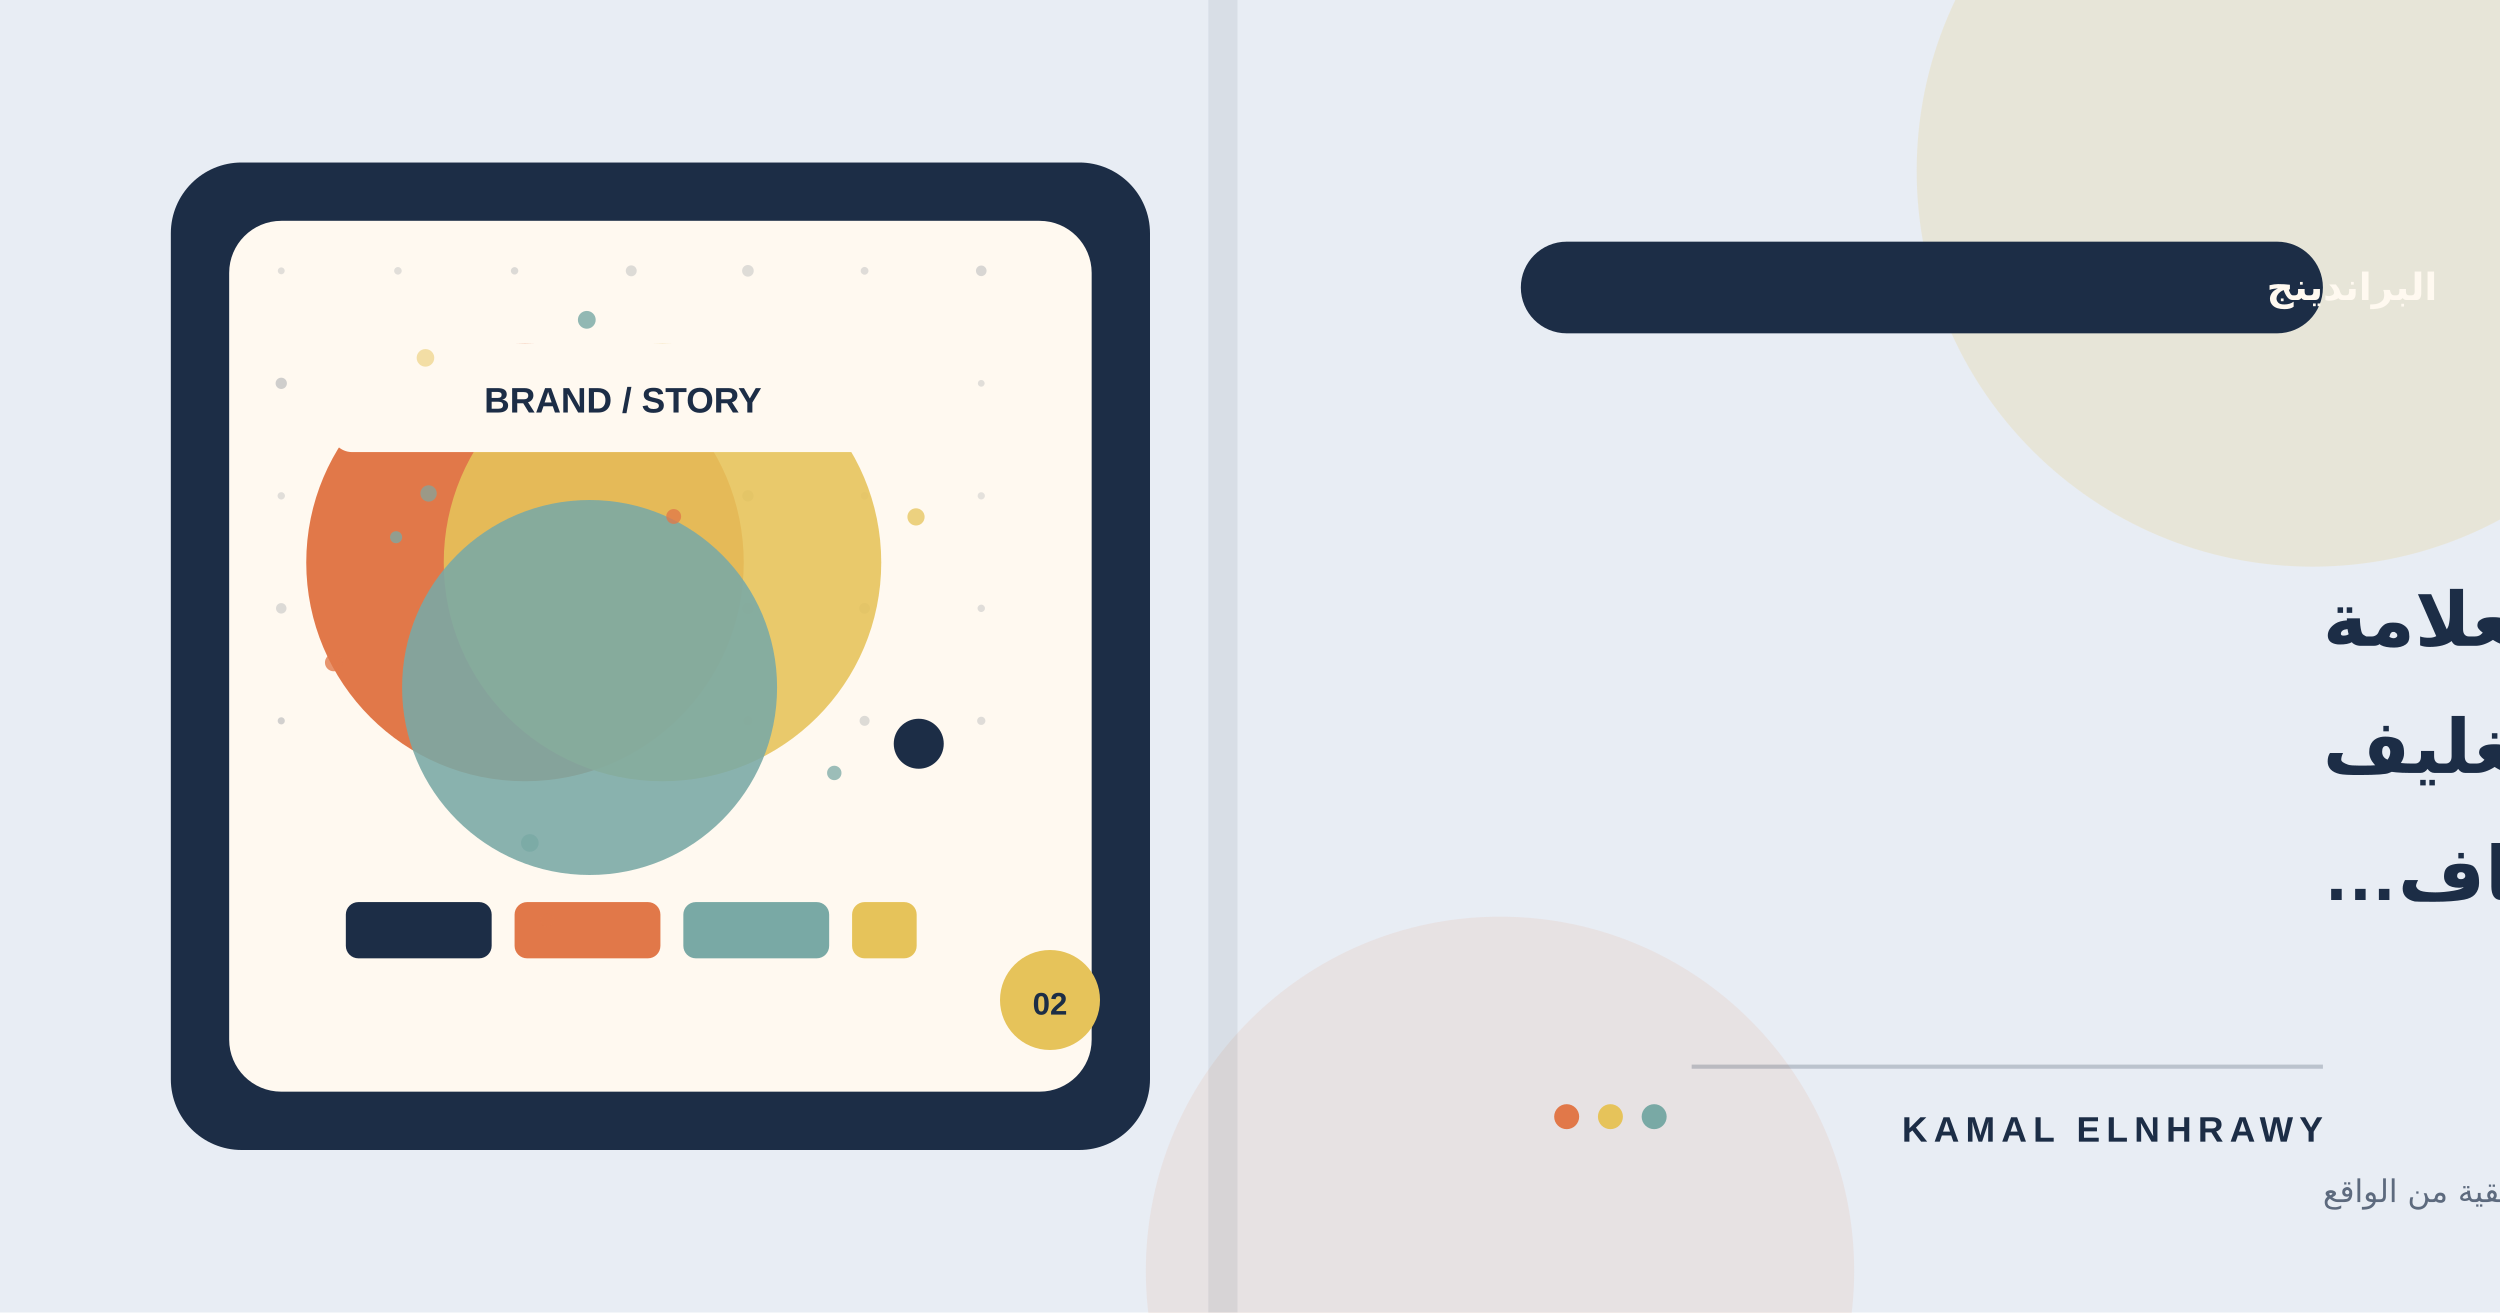
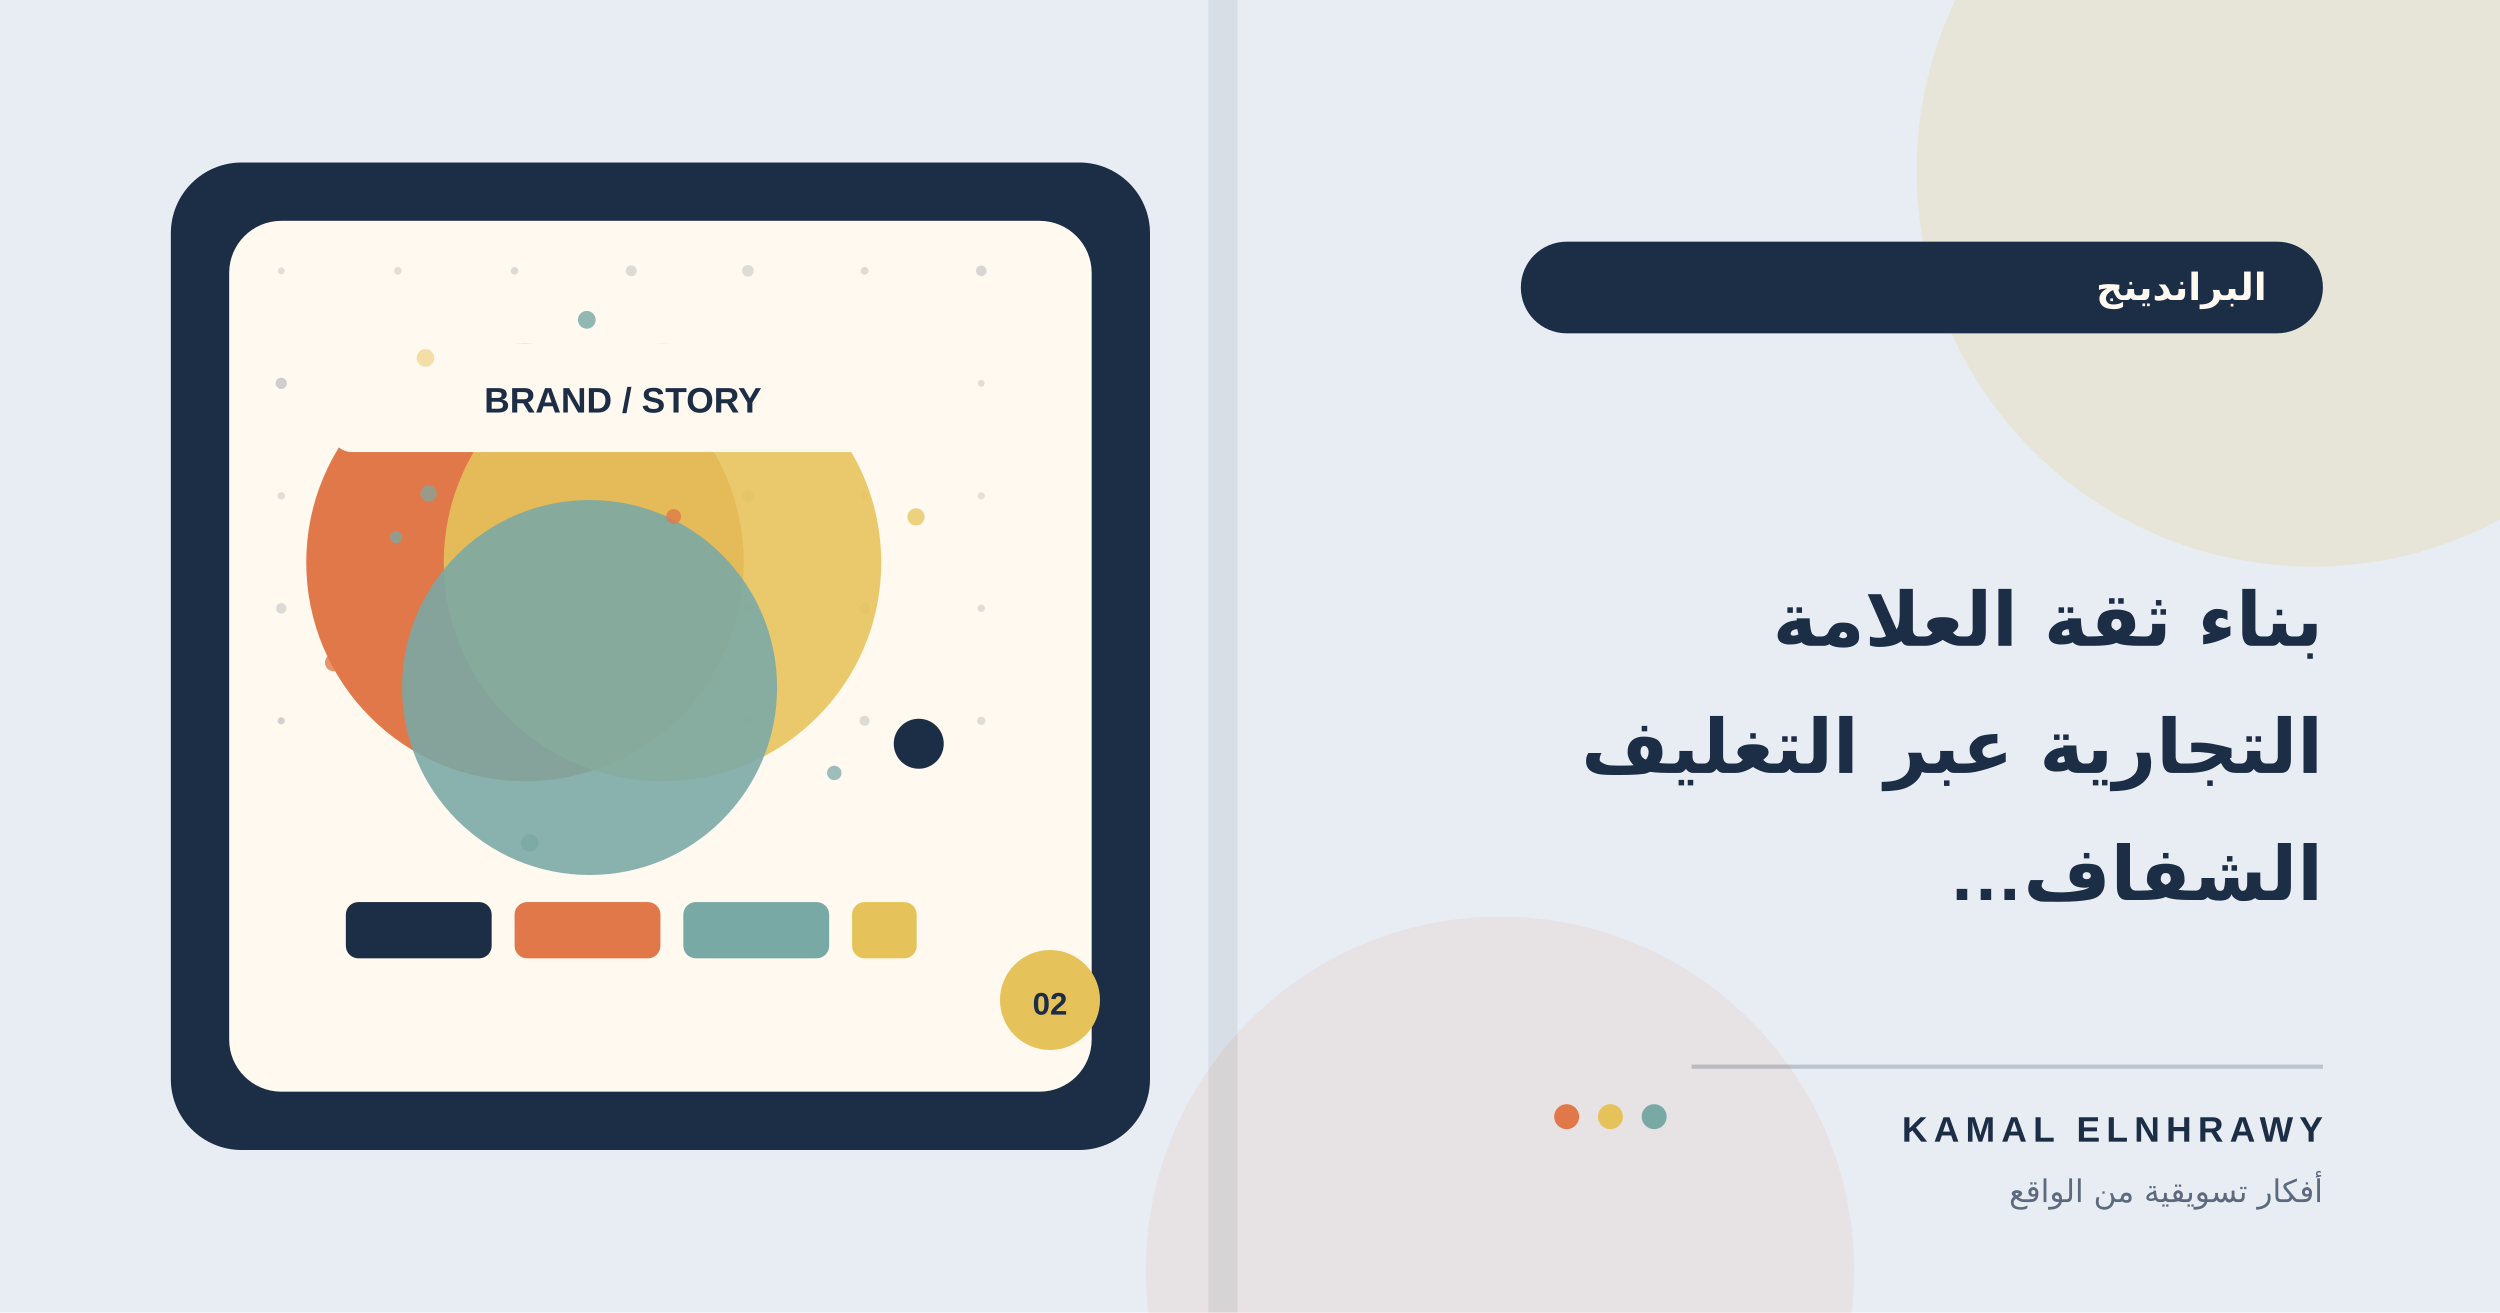
<svg xmlns="http://www.w3.org/2000/svg" width="1200" height="630" viewBox="0 0 1200 630" role="img" aria-labelledby="title desc">
  <rect width="1200" height="630" fill="#E8EDF4" />
  <circle cx="1110" cy="82" r="190" fill="#E6C35A" opacity="0.18" />
  <circle cx="720" cy="610" r="170" fill="#E17849" opacity="0.10" />
  <path d="M580 0 H594 V630 H580 Z" fill="#1C2D46" opacity="0.08" />
  <g>
    <rect x="82" y="78" width="470" height="474" rx="34" fill="#1C2D46" />
    <rect x="110" y="106" width="414" height="418" rx="25" fill="#FFF9F0" />
    <circle cx="135" cy="130" r="1.661" fill="#1C2D46" opacity="0.134" />
    <circle cx="135" cy="184" r="2.713" fill="#1C2D46" opacity="0.213" />
    <circle cx="135" cy="238" r="1.772" fill="#1C2D46" opacity="0.133" />
    <circle cx="135" cy="292" r="2.516" fill="#1C2D46" opacity="0.153" />
    <circle cx="135" cy="346" r="1.726" fill="#1C2D46" opacity="0.2" />
    <circle cx="191" cy="130" r="1.817" fill="#1C2D46" opacity="0.135" />
    <circle cx="191" cy="184" r="2.422" fill="#1C2D46" opacity="0.196" />
    <circle cx="191" cy="238" r="1.707" fill="#1C2D46" opacity="0.209" />
    <circle cx="191" cy="292" r="1.964" fill="#1C2D46" opacity="0.183" />
    <circle cx="191" cy="346" r="2.047" fill="#1C2D46" opacity="0.175" />
    <circle cx="247" cy="130" r="1.785" fill="#1C2D46" opacity="0.155" />
    <circle cx="247" cy="184" r="2.352" fill="#1C2D46" opacity="0.214" />
    <circle cx="247" cy="238" r="2.569" fill="#1C2D46" opacity="0.169" />
    <circle cx="247" cy="292" r="2.67" fill="#1C2D46" opacity="0.164" />
    <circle cx="247" cy="346" r="2.361" fill="#1C2D46" opacity="0.191" />
    <circle cx="303" cy="130" r="2.622" fill="#1C2D46" opacity="0.149" />
    <circle cx="303" cy="184" r="2.363" fill="#1C2D46" opacity="0.126" />
    <circle cx="303" cy="238" r="1.831" fill="#1C2D46" opacity="0.166" />
    <circle cx="303" cy="292" r="2.207" fill="#1C2D46" opacity="0.192" />
    <circle cx="303" cy="346" r="1.682" fill="#1C2D46" opacity="0.168" />
    <circle cx="359" cy="130" r="2.799" fill="#1C2D46" opacity="0.147" />
    <circle cx="359" cy="184" r="2.678" fill="#1C2D46" opacity="0.213" />
    <circle cx="359" cy="238" r="2.728" fill="#1C2D46" opacity="0.198" />
    <circle cx="359" cy="292" r="2.701" fill="#1C2D46" opacity="0.162" />
    <circle cx="359" cy="346" r="2.139" fill="#1C2D46" opacity="0.139" />
    <circle cx="415" cy="130" r="1.862" fill="#1C2D46" opacity="0.144" />
    <circle cx="415" cy="184" r="1.847" fill="#1C2D46" opacity="0.195" />
    <circle cx="415" cy="238" r="1.843" fill="#1C2D46" opacity="0.126" />
    <circle cx="415" cy="292" r="2.612" fill="#1C2D46" opacity="0.178" />
    <circle cx="415" cy="346" r="2.411" fill="#1C2D46" opacity="0.151" />
    <circle cx="471" cy="130" r="2.544" fill="#1C2D46" opacity="0.175" />
    <circle cx="471" cy="184" r="1.623" fill="#1C2D46" opacity="0.136" />
    <circle cx="471" cy="238" r="1.746" fill="#1C2D46" opacity="0.12" />
    <circle cx="471" cy="292" r="1.777" fill="#1C2D46" opacity="0.138" />
    <circle cx="471" cy="346" r="1.981" fill="#1C2D46" opacity="0.142" />
    <circle cx="252" cy="270" r="105" fill="#E17849" />
    <circle cx="318" cy="270" r="105" fill="#E6C35A" opacity="0.88" />
    <circle cx="283" cy="330" r="90" fill="#79A9A5" opacity="0.88" />
    <rect x="159" y="165" width="280" height="52" rx="10" fill="#FFF9F0" />
    <text x="299" y="198" font-family="Arial, sans-serif" font-size="17" font-weight="700" fill="#1C2D46" text-anchor="middle">BRAND / STORY</text>
    <rect x="166" y="433" width="70" height="27" rx="6" fill="#1C2D46" />
    <rect x="247" y="433" width="70" height="27" rx="6" fill="#E17849" />
    <rect x="328" y="433" width="70" height="27" rx="6" fill="#79A9A5" />
    <rect x="409" y="433" width="31" height="27" rx="6" fill="#E6C35A" />
    <circle cx="441" cy="357" r="23" fill="#FFF9F0" />
    <circle cx="441" cy="357" r="12" fill="#1C2D46" />
    <circle cx="204.223" cy="171.771" r="4.227" fill="#E6C35A" opacity="0.499" />
    <circle cx="323.374" cy="247.907" r="3.579" fill="#E17849" opacity="0.771" />
    <circle cx="439.683" cy="248.117" r="4.136" fill="#E6C35A" opacity="0.751" />
    <circle cx="400.453" cy="371.014" r="3.464" fill="#79A9A5" opacity="0.74" />
    <circle cx="262.645" cy="441.713" r="3.195" fill="#E17849" opacity="0.71" />
    <circle cx="190.126" cy="257.862" r="2.898" fill="#79A9A5" opacity="0.763" />
    <circle cx="205.713" cy="236.853" r="3.93" fill="#79A9A5" opacity="0.675" />
    <circle cx="281.662" cy="153.516" r="4.272" fill="#79A9A5" opacity="0.81" />
    <circle cx="160.192" cy="318.011" r="4.214" fill="#E17849" opacity="0.783" />
    <circle cx="254.307" cy="404.633" r="4.246" fill="#79A9A5" opacity="0.793" />
    <circle cx="504" cy="480" r="24" fill="#E6C35A" />
    <text x="504" y="487" font-family="Arial, sans-serif" font-size="15" font-weight="700" fill="#1C2D46" text-anchor="middle">02</text>
  </g>
  <rect x="730" y="116" width="385" height="44" rx="22" fill="#1C2D46" />
-   <text x="1088" y="144" text-anchor="end" direction="rtl" unicode-bidi="plaintext" font-family="Arial, sans-serif" font-size="18" font-weight="700" fill="#FFF9F0">البراندينج</text>
-   <text x="1115" y="310" text-anchor="end" direction="rtl" unicode-bidi="plaintext" font-family="Arial, sans-serif" font-size="36" font-weight="700" fill="#1C2D46">بناء ثقة العلامة</text>
-   <text x="1115" y="371" text-anchor="end" direction="rtl" unicode-bidi="plaintext" font-family="Arial, sans-serif" font-size="36" font-weight="700" fill="#1C2D46">التجارية عبر التغليف</text>
-   <text x="1115" y="432" text-anchor="end" direction="rtl" unicode-bidi="plaintext" font-family="Arial, sans-serif" font-size="36" font-weight="700" fill="#1C2D46">الشفاف…</text>
+   <text x="1088" y="144" text-anchor="start" direction="rtl" unicode-bidi="plaintext" font-family="Arial, sans-serif" font-size="18" font-weight="700" fill="#FFF9F0">البراندينج</text>
+   <text x="1115" y="310" text-anchor="start" direction="rtl" unicode-bidi="plaintext" font-family="Arial, sans-serif" font-size="36" font-weight="700" fill="#1C2D46">بناء ثقة العلامة</text>
+   <text x="1115" y="371" text-anchor="start" direction="rtl" unicode-bidi="plaintext" font-family="Arial, sans-serif" font-size="36" font-weight="700" fill="#1C2D46">التجارية عبر التغليف</text>
+   <text x="1115" y="432" text-anchor="start" direction="rtl" unicode-bidi="plaintext" font-family="Arial, sans-serif" font-size="36" font-weight="700" fill="#1C2D46">الشفاف…</text>
  <line x1="812" y1="512" x2="1115" y2="512" stroke="#1C2D46" stroke-width="2" opacity="0.22" />
  <text x="1115" y="548" text-anchor="end" font-family="Arial, sans-serif" font-size="17" font-weight="700" letter-spacing="3" fill="#1C2D46">KAMAL ELNHRAWY</text>
-   <text x="1115" y="577" text-anchor="end" direction="rtl" unicode-bidi="plaintext" font-family="Arial, sans-serif" font-size="15" fill="#1C2D46" opacity="0.68">أفكار تسويقية من الواقع</text>
+   <text x="1115" y="577" text-anchor="start" direction="rtl" unicode-bidi="plaintext" font-family="Arial, sans-serif" font-size="15" fill="#1C2D46" opacity="0.68">أفكار تسويقية من الواقع</text>
  <circle cx="752" cy="536" r="6" fill="#E17849" />
  <circle cx="773" cy="536" r="6" fill="#E6C35A" />
  <circle cx="794" cy="536" r="6" fill="#79A9A5" />
</svg>
